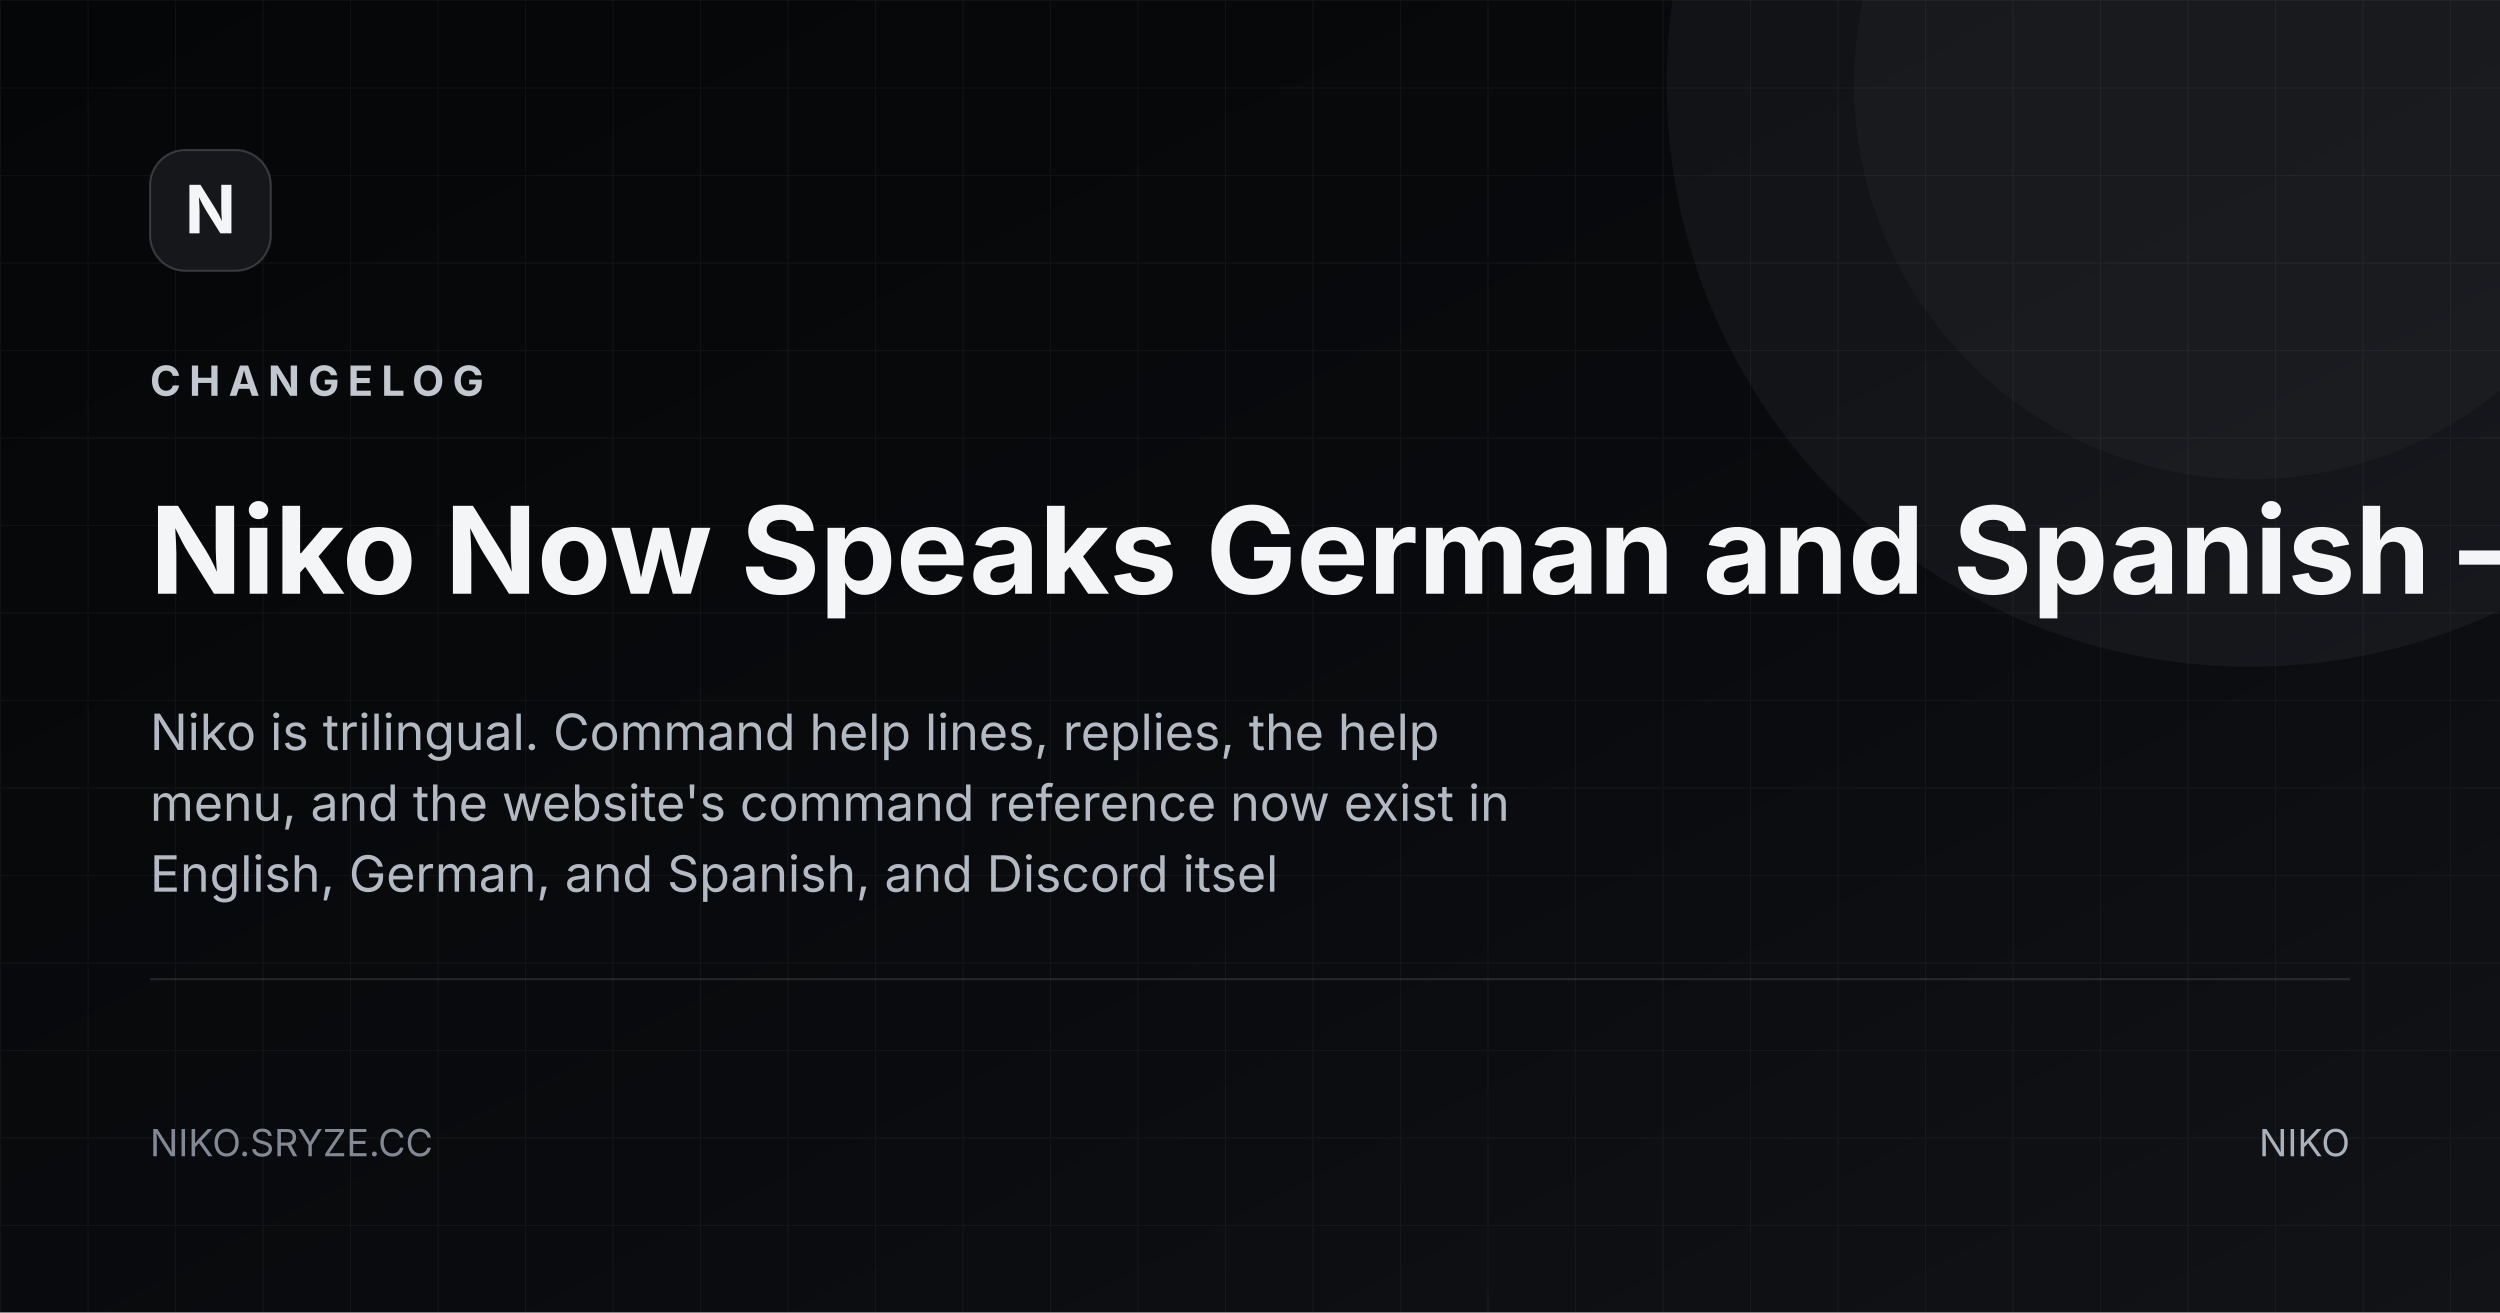
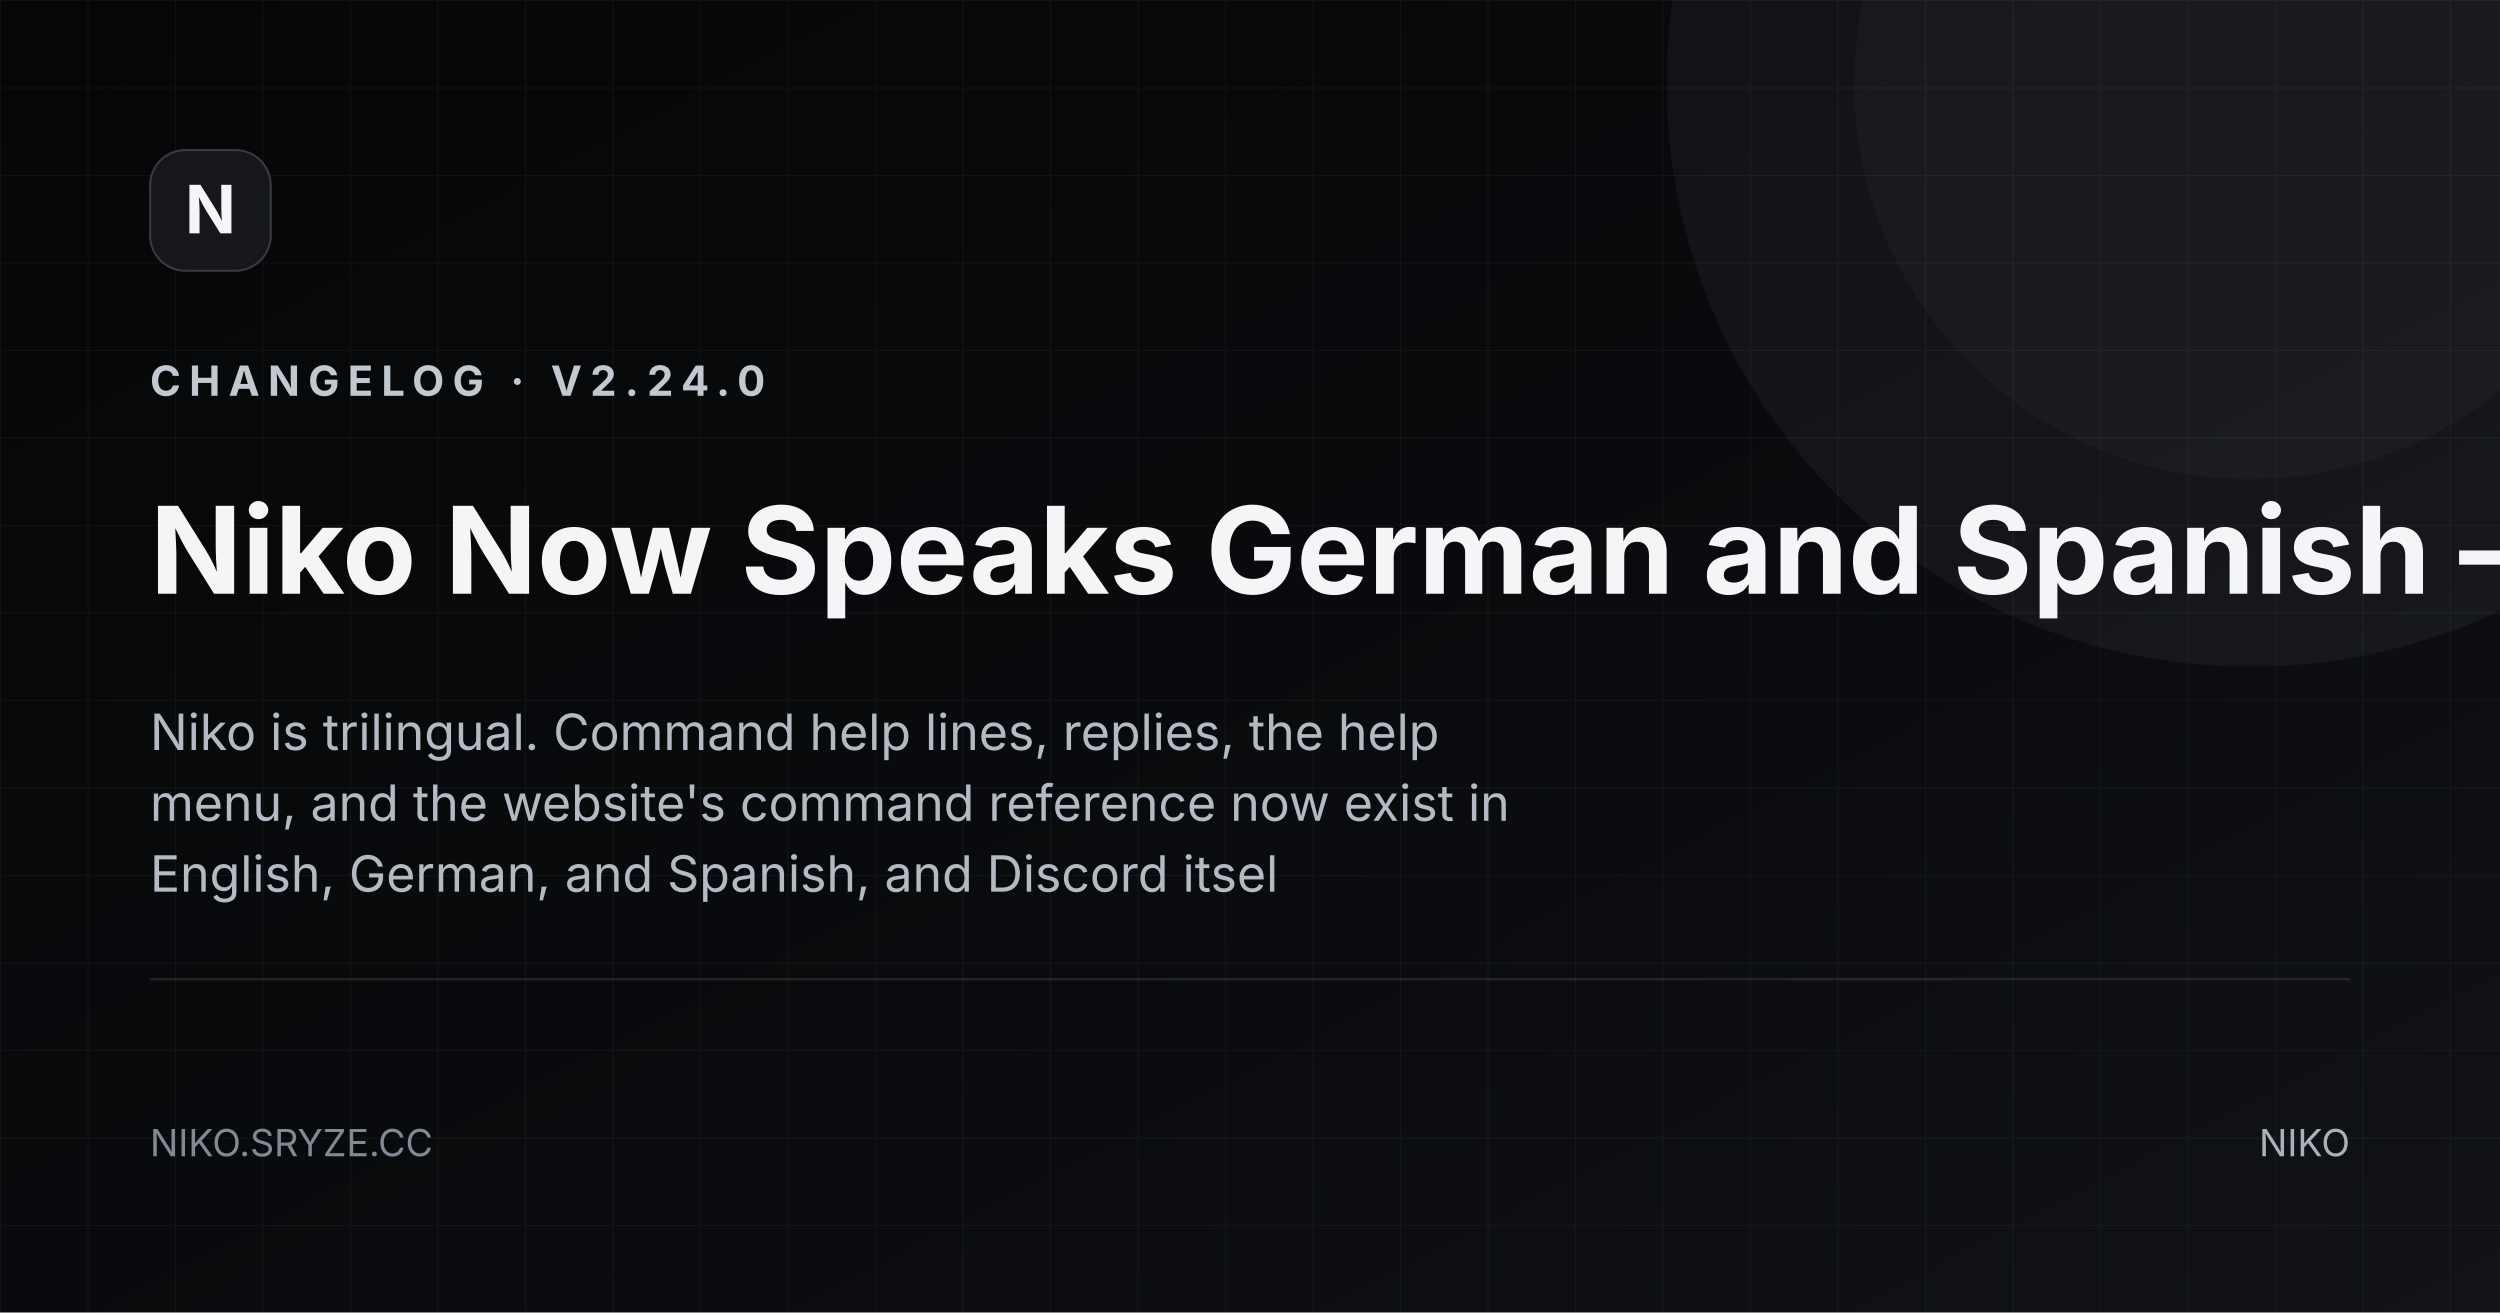
<svg xmlns="http://www.w3.org/2000/svg" width="1200" height="630" viewBox="0 0 1200 630">
  <defs>
    <linearGradient id="bg" x1="0" y1="0" x2="1" y2="1">
      <stop stop-color="#050607" />
      <stop offset=".58" stop-color="#0a0b0e" />
      <stop offset="1" stop-color="#111317" />
    </linearGradient>
    <pattern id="grid" width="42" height="42" patternUnits="userSpaceOnUse">
      <path d="M42 0H0V42" fill="none" stroke="#dce1e8" stroke-opacity=".045" />
    </pattern>
  </defs>
  <rect width="1200" height="630" fill="url(#bg)" />
  <rect width="1200" height="630" fill="url(#grid)" />
  <circle cx="1080" cy="40" r="280" fill="#aab1ba" fill-opacity=".065" />
  <circle cx="1080" cy="40" r="190" fill="#d5d9df" fill-opacity=".035" />
  <path d="M72 470H1128" stroke="#dce1e8" stroke-opacity=".12" />
  <rect x="72" y="72" width="58" height="58" rx="17" fill="#15171b" stroke="#dce1e8" stroke-opacity=".2" />
  <text x="101" y="112" text-anchor="middle" fill="#f4f5f7" font-family="Inter,sans-serif" font-size="32" font-weight="700">N</text>
-   <text x="72" y="190" fill="#c2c8d0" font-family="Inter,sans-serif" font-size="20" font-weight="700" letter-spacing="4">CHANGELOG</text>
+   <text x="72" y="190" fill="#c2c8d0" font-family="Inter,sans-serif" font-size="20" font-weight="700" letter-spacing="4">CHANGELOG · V2.24.0</text>
  <text x="72" y="285" fill="#f4f5f7" font-family="Inter,sans-serif" font-size="58" font-weight="700">Niko Now Speaks German and Spanish — Everywhere</text>
  <text x="72" y="360" fill="#b4bac3" font-family="Inter,sans-serif" font-size="24">Niko is trilingual. Command help lines, replies, the help</text>
  <text x="72" y="394" fill="#b4bac3" font-family="Inter,sans-serif" font-size="24">menu, and the website's command reference now exist in</text>
  <text x="72" y="428" fill="#b4bac3" font-family="Inter,sans-serif" font-size="24">English, German, and Spanish, and Discord itsel</text>
  <text x="72" y="555" fill="#828994" font-family="Inter,sans-serif" font-size="18">NIKO.SRYZE.CC</text>
  <text x="1128" y="555" text-anchor="end" fill="#aab1ba" font-family="Inter,sans-serif" font-size="18">NIKO</text>
</svg>
